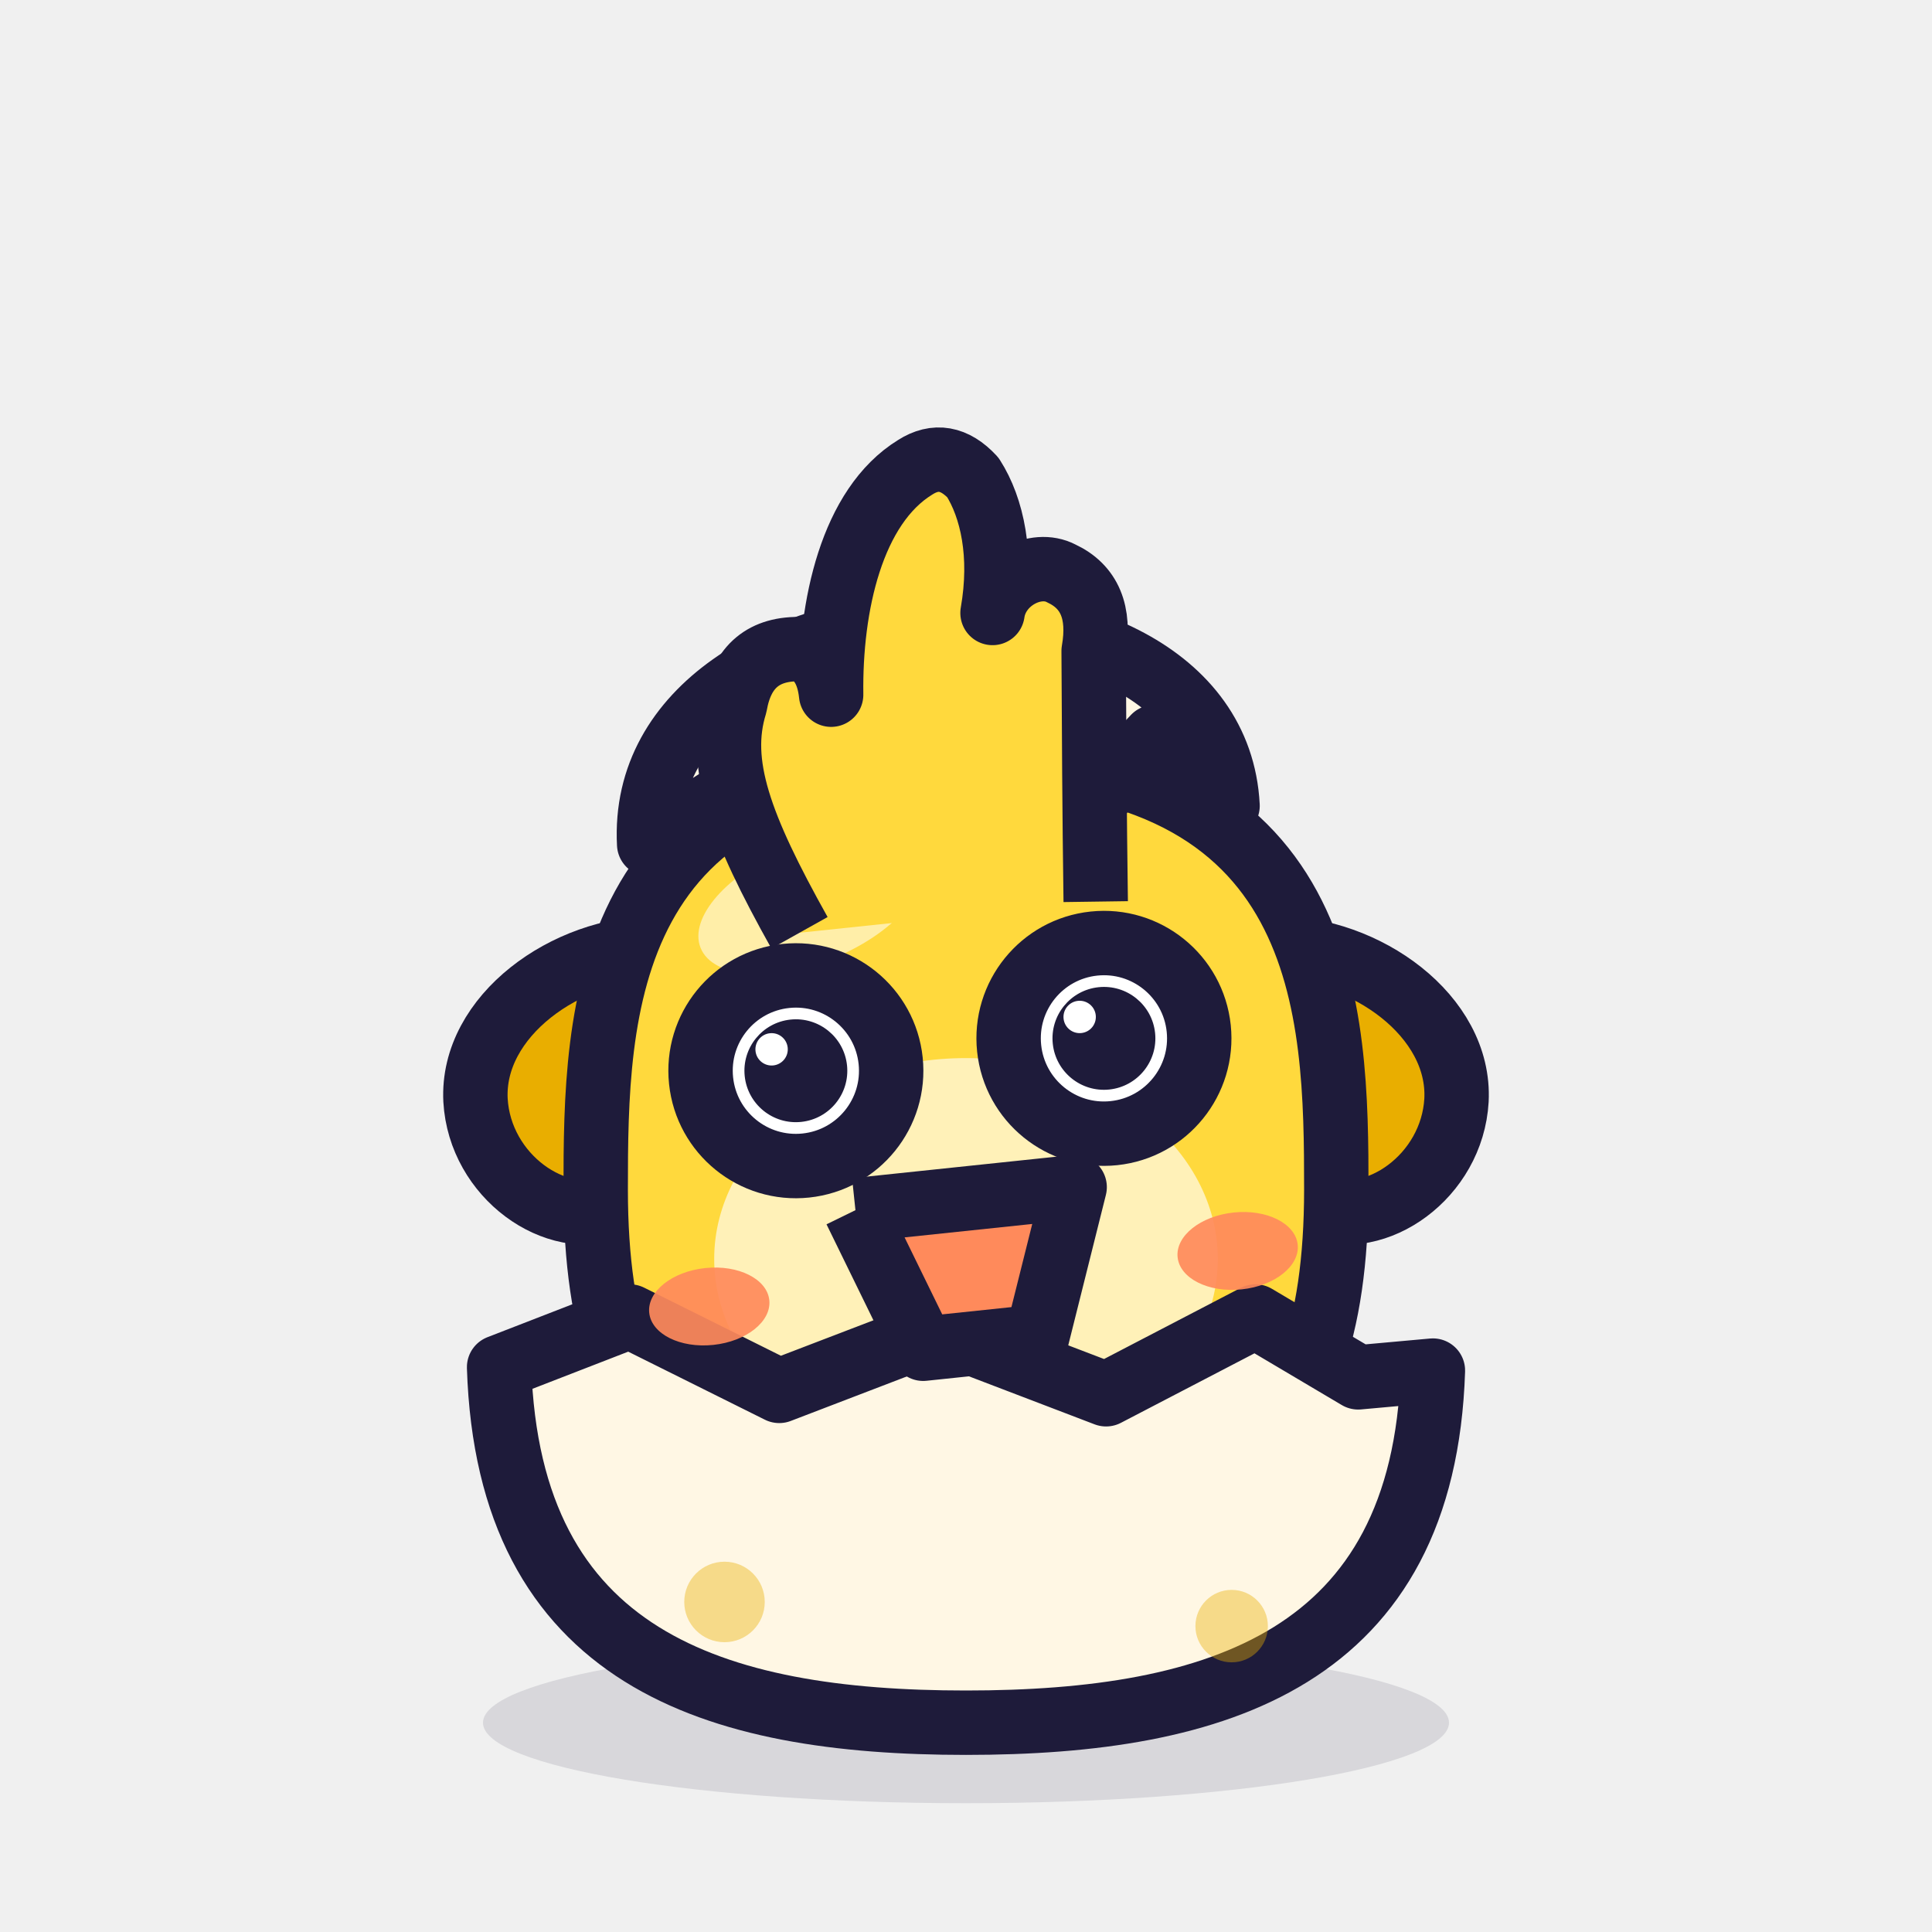
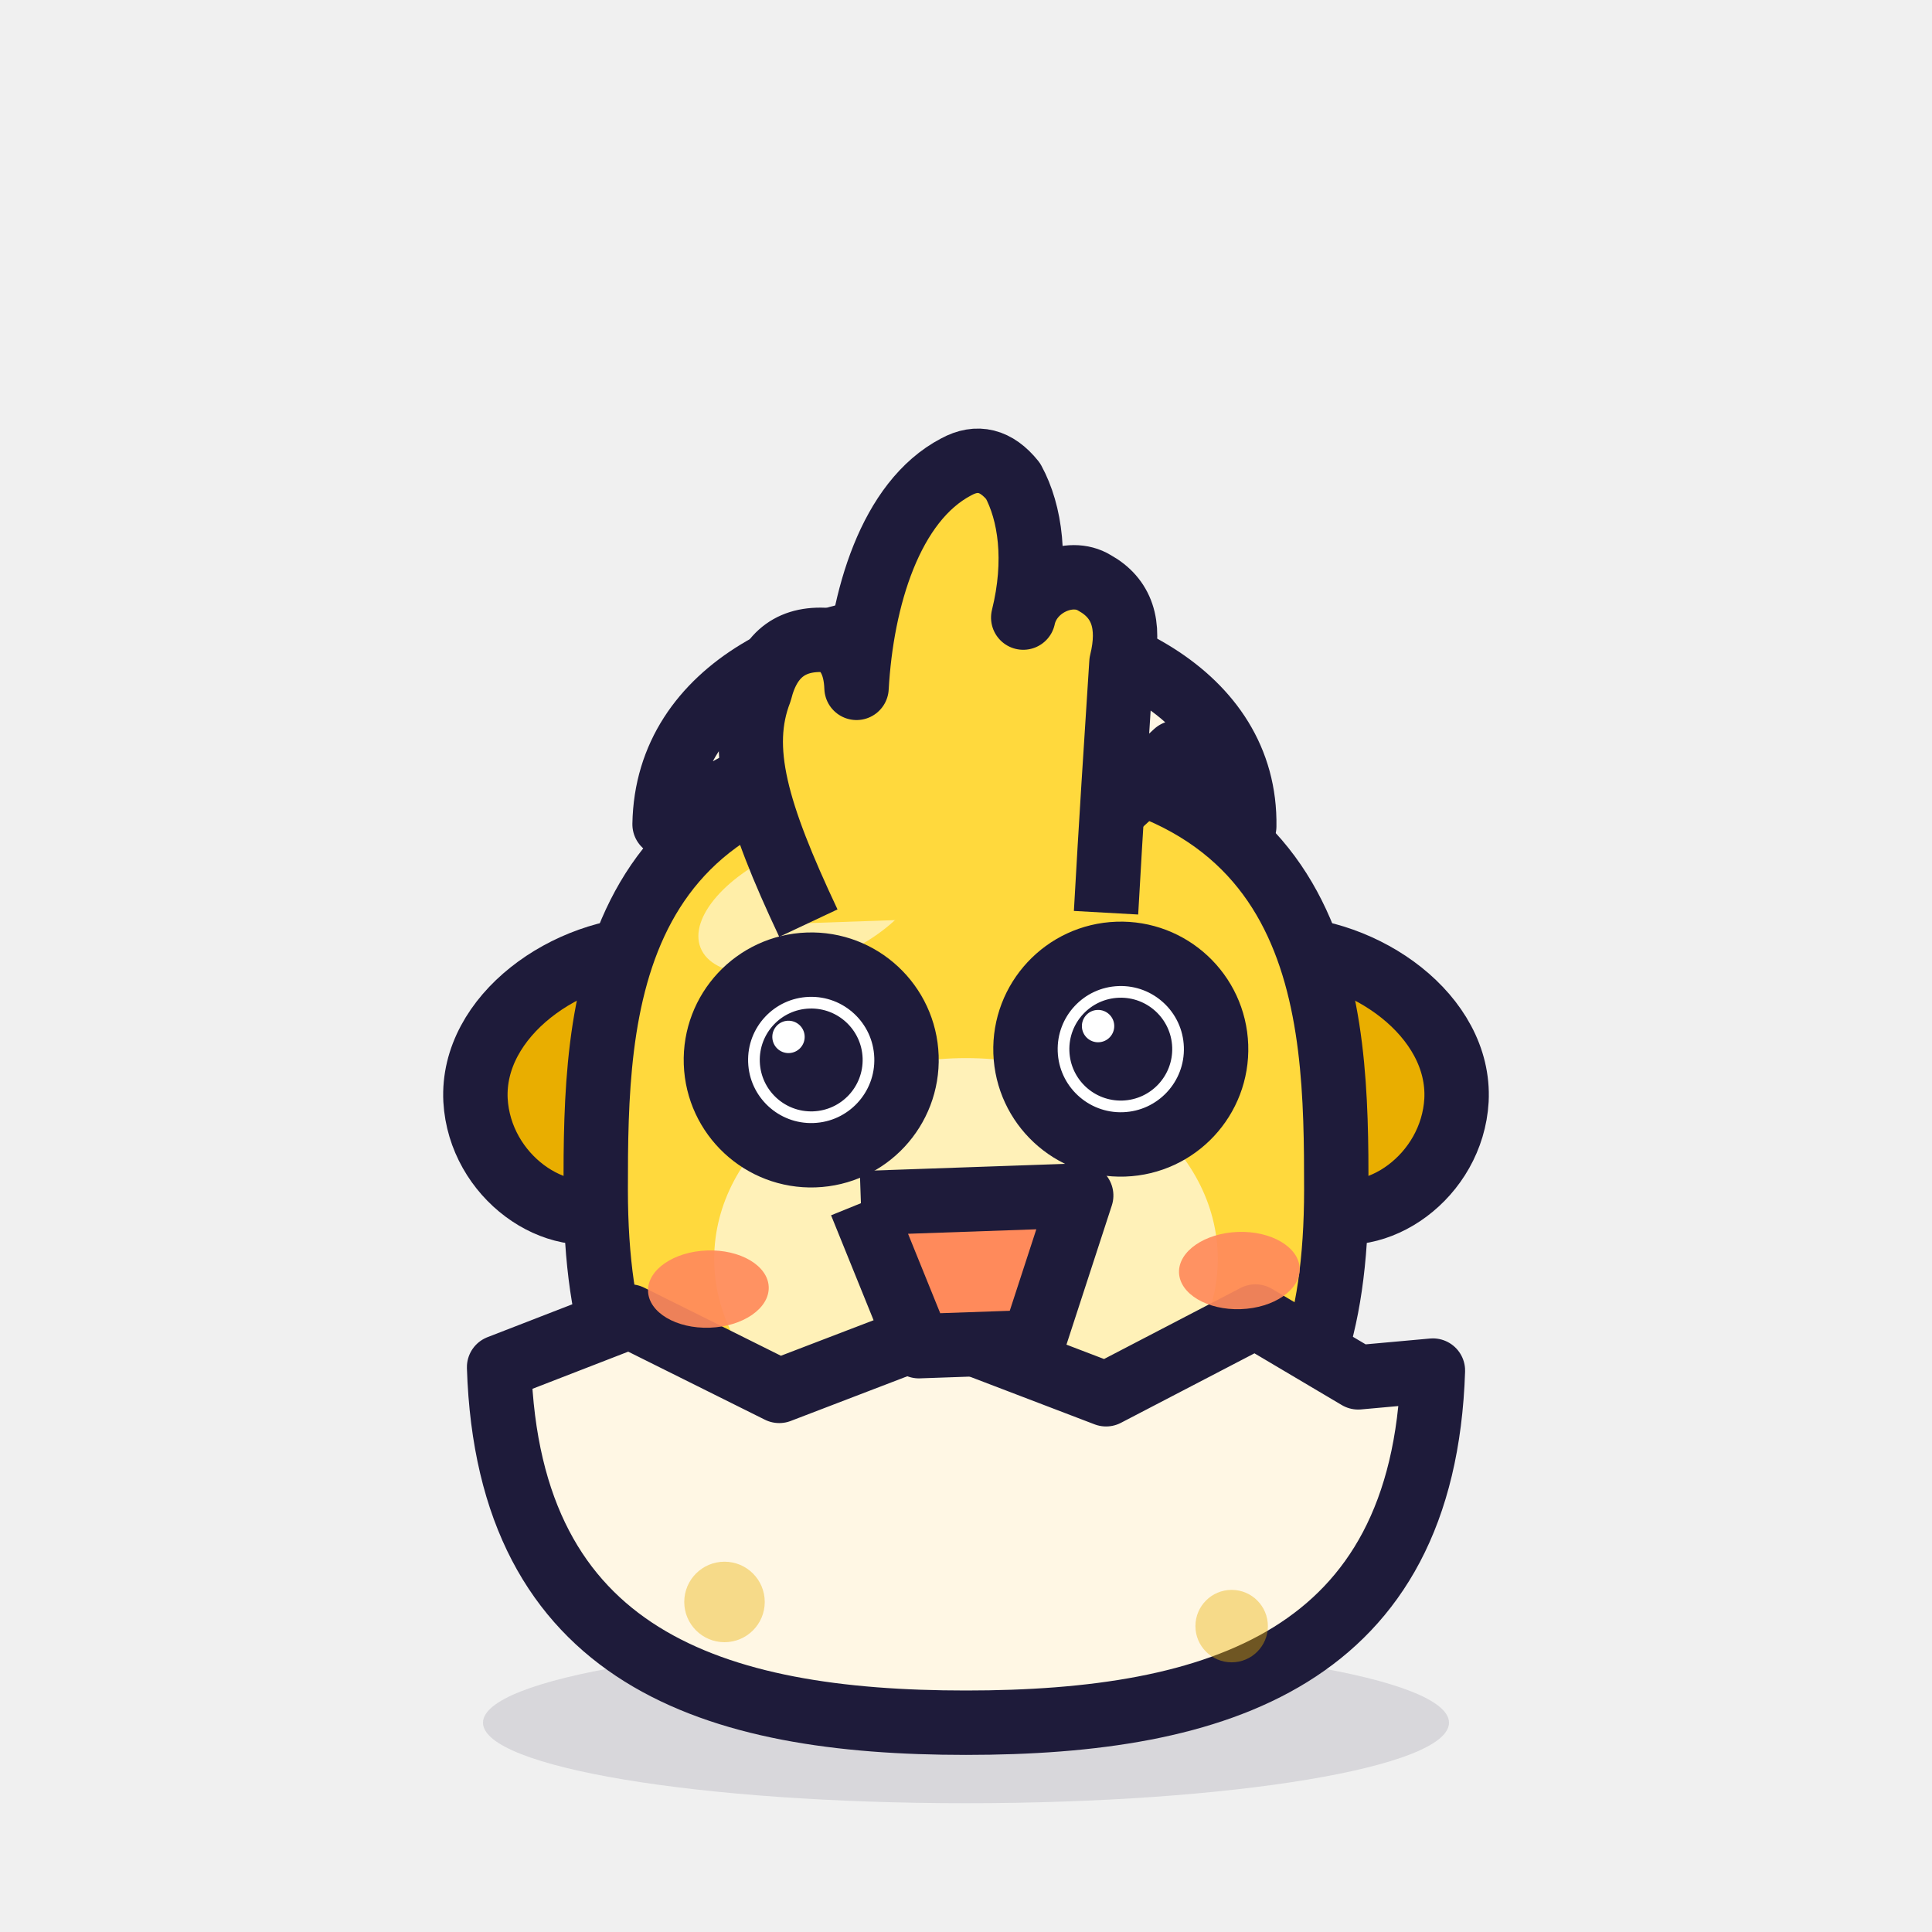
<svg xmlns="http://www.w3.org/2000/svg" viewBox="0 0 240 240" width="240" height="240" role="img" aria-label="Pip v2 B Bolt · hatchling · idle 3">
  <g id="shadow">
    <ellipse cx="120" cy="214" rx="60" ry="10" fill="#1E1B3A" opacity="0.12" />
  </g>
  <g id="tail" opacity="0" />
  <g id="wing_l" fill="#E9AE00" stroke="#1E1B3A" stroke-width="8" stroke-linejoin="round">
    <path d="M 7.02 -17.5 C -4.05 -17.5 -15.93 -9.1 -15.39 1.4 C -14.85 10.85 -5.4 17.5 1.89 14.7 C 7.56 11.9 8.37 -5.25 7.02 -17.5 Z" transform="translate(74.46 135.28)" />
  </g>
  <g id="wing_r" fill="#E9AE00" stroke="#1E1B3A" stroke-width="8" stroke-linejoin="round">
    <path d="M 7.02 -17.5 C -4.05 -17.5 -15.93 -9.1 -15.39 1.4 C -14.85 10.85 -5.4 17.5 1.89 14.7 C 7.56 11.9 8.37 -5.25 7.02 -17.5 Z" transform="translate(165.54 135.28)translate(0 -12.25)scale(-1 1)translate(0 12.25)" />
  </g>
  <g id="body">
    <path d="M 120 94 C 165.54 94 166 125.68 166 147.76 C 166 183.28 148.98 190 120 190 C 91.02 190 74 183.28 74 147.76 C 74 125.68 74.46 94 120 94 Z" fill="#FFD93D" stroke="#1E1B3A" stroke-width="8" />
  </g>
  <g id="belly">
    <ellipse cx="120" cy="156.4" rx="31.28" ry="24.96" fill="#FFF1B8" />
  </g>
  <g id="highlight">
    <ellipse cx="100.68" cy="112.24" rx="14.72" ry="7.36" fill="#FFFFFF" opacity="0.55" transform="rotate(-22 100.68 112.24)" />
  </g>
  <g id="shell_bottom" fill="#FFF7E4" stroke="#1E1B3A" stroke-width="8" stroke-linejoin="round">
    <path d="M 62 169.84 L 78.24 163.54 L 96.8 172.78 L 116.52 165.22 L 137.4 173.2 L 155.96 163.54 L 168.72 171.1 L 178 170.26 C 176.84 206 151.32 214 120 214 C 88.68 214 63.16 206 62 169.84 Z" />
    <circle cx="90" cy="199" r="5" fill="#E9AE00" stroke="none" opacity="0.4" />
    <circle cx="153" cy="202" r="4.5" fill="#E9AE00" stroke="none" opacity="0.4" />
  </g>
  <g id="feet" opacity="0" />
  <g>
-     <g transform="translate(118 131)rotate(-6)translate(-118 -131)">
+     <g transform="translate(120 131)rotate(-2)translate(-120 -131)">
      <g id="shell_top" transform="translate(120 94)rotate(3)translate(-120 -94)" fill="#FFF7E4" stroke="#1E1B3A" stroke-width="8" stroke-linejoin="round">
        <path d="M 84 103 C 84 69 156 69 156 102 L 147.36 93 L 135.84 104 L 123.6 97 L 112.8 104 L 99.84 94 L 84 103 Z" />
      </g>
    </g>
  </g>
  <g>
-     <g transform="translate(118 131)rotate(-6)translate(-118 -131)">
+     <g transform="translate(120 131)rotate(-2)translate(-120 -131)">
      <g id="head_tuft">
        <path d="M -19 10 C -25 -4 -27 -12 -24 -19 Q -22 -26 -15 -25 C -13 -24 -12 -22 -12 -19 C -11 -30 -7 -42 1.33 -46 Q 5.33 -48 8.33 -44 C 10.33 -40 11 -34 9 -27 C 10 -31 15 -33 18 -31 Q 23 -28 21 -21 C 20 -11 19 -1 18 10" transform="translate(120 104)" fill="#FFD93D" stroke="#1E1B3A" stroke-width="8" stroke-linejoin="round" />
      </g>
    </g>
  </g>
  <g>
-     <g transform="translate(118 131)rotate(-6)translate(-118 -131)">
-       <g id="head" transform="translate(-2 0)">
+     <g transform="translate(120 131)rotate(-2)translate(-120 -131)">
+       <g id="head">
        <g id="cheek_l">
          <ellipse cx="87" cy="159" rx="7.5" ry="4.8" fill="#FF8A5B" opacity="0.92" />
        </g>
        <g id="cheek_r">
          <ellipse cx="153" cy="159" rx="7.5" ry="4.8" fill="#FF8A5B" opacity="0.92" />
        </g>
        <g id="brow_l" fill="none" stroke="#1E1B3A" stroke-width="6.5" stroke-linecap="round" />
        <g id="brow_r" fill="none" stroke="#1E1B3A" stroke-width="6.5" stroke-linecap="round" />
        <g id="eye_l" data-eye="l" transform="translate(100.76 131)">
          <g id="open" opacity="1">
            <circle cx="0" cy="0" r="11.84" fill="#FFFFFF" stroke="#1E1B3A" stroke-width="8" />
            <circle cx="0" cy="0" r="6.39" fill="#1E1B3A" />
            <circle cx="-2.72" cy="-2.96" r="2.01" fill="#FFFFFF" />
          </g>
          <g id="closed" opacity="0">
            <path d="M -9.71 1.42 Q 0 -9.95 9.71 1.42" fill="none" stroke="#1E1B3A" stroke-width="8" stroke-linecap="round" />
          </g>
          <g id="happy" opacity="0">
            <path d="M -9.71 4.97 Q 0 -21.55 9.71 4.97" fill="none" stroke="#1E1B3A" stroke-width="9" stroke-linecap="round" />
          </g>
          <g id="sleepy" opacity="0">
            <path d="M -9.71 -0.95 Q 0 13.26 9.71 -0.95" fill="none" stroke="#1E1B3A" stroke-width="8" stroke-linecap="round" />
          </g>
          <g id="surprised" opacity="0">
            <circle cx="0" cy="0" r="13.73" fill="#FFFFFF" stroke="#1E1B3A" stroke-width="8" />
            <circle cx="0" cy="0" r="4.22" fill="#1E1B3A" />
            <circle cx="-2.72" cy="-2.96" r="2.49" fill="#FFFFFF" />
          </g>
          <g id="wink" opacity="0">
            <path d="M -9.71 4.97 Q 0 -21.55 9.71 4.97" fill="none" stroke="#1E1B3A" stroke-width="9" stroke-linecap="round" />
          </g>
        </g>
        <g id="eye_r" data-eye="r" transform="translate(139.24 131)">
          <g id="open" opacity="1">
            <circle cx="0" cy="0" r="11.84" fill="#FFFFFF" stroke="#1E1B3A" stroke-width="8" />
            <circle cx="0" cy="0" r="6.39" fill="#1E1B3A" />
            <circle cx="-2.72" cy="-2.96" r="2.01" fill="#FFFFFF" />
          </g>
          <g id="closed" opacity="0">
            <path d="M -9.71 1.42 Q 0 -9.95 9.71 1.42" fill="none" stroke="#1E1B3A" stroke-width="8" stroke-linecap="round" />
          </g>
          <g id="happy" opacity="0">
            <path d="M -9.71 4.97 Q 0 -21.55 9.71 4.97" fill="none" stroke="#1E1B3A" stroke-width="9" stroke-linecap="round" />
          </g>
          <g id="sleepy" opacity="0">
            <path d="M -9.71 -0.95 Q 0 13.26 9.71 -0.95" fill="none" stroke="#1E1B3A" stroke-width="8" stroke-linecap="round" />
          </g>
          <g id="surprised" opacity="0">
            <circle cx="0" cy="0" r="13.73" fill="#FFFFFF" stroke="#1E1B3A" stroke-width="8" />
            <circle cx="0" cy="0" r="4.22" fill="#1E1B3A" />
            <circle cx="-2.72" cy="-2.96" r="2.49" fill="#FFFFFF" />
          </g>
          <g id="wink" opacity="0">
            <path d="M -9.71 4.97 Q 0 -21.55 9.71 4.97" fill="none" stroke="#1E1B3A" stroke-width="9" stroke-linecap="round" />
          </g>
        </g>
        <g id="beak_top">
          <path d="M -13.69 -6 L 13.69 -6 L 7.12 12 L -7.12 12 L -13.69 -6" transform="translate(120 155)" fill="#FF8A5B" stroke="#1E1B3A" stroke-width="8" stroke-linejoin="round" />
        </g>
        <g id="beak_bottom" opacity="0" />
      </g>
    </g>
  </g>
  <g id="accessory_head" />
  <g id="accessory_neck" />
  <g id="accessory_face" />
  <g id="fx" />
</svg>
